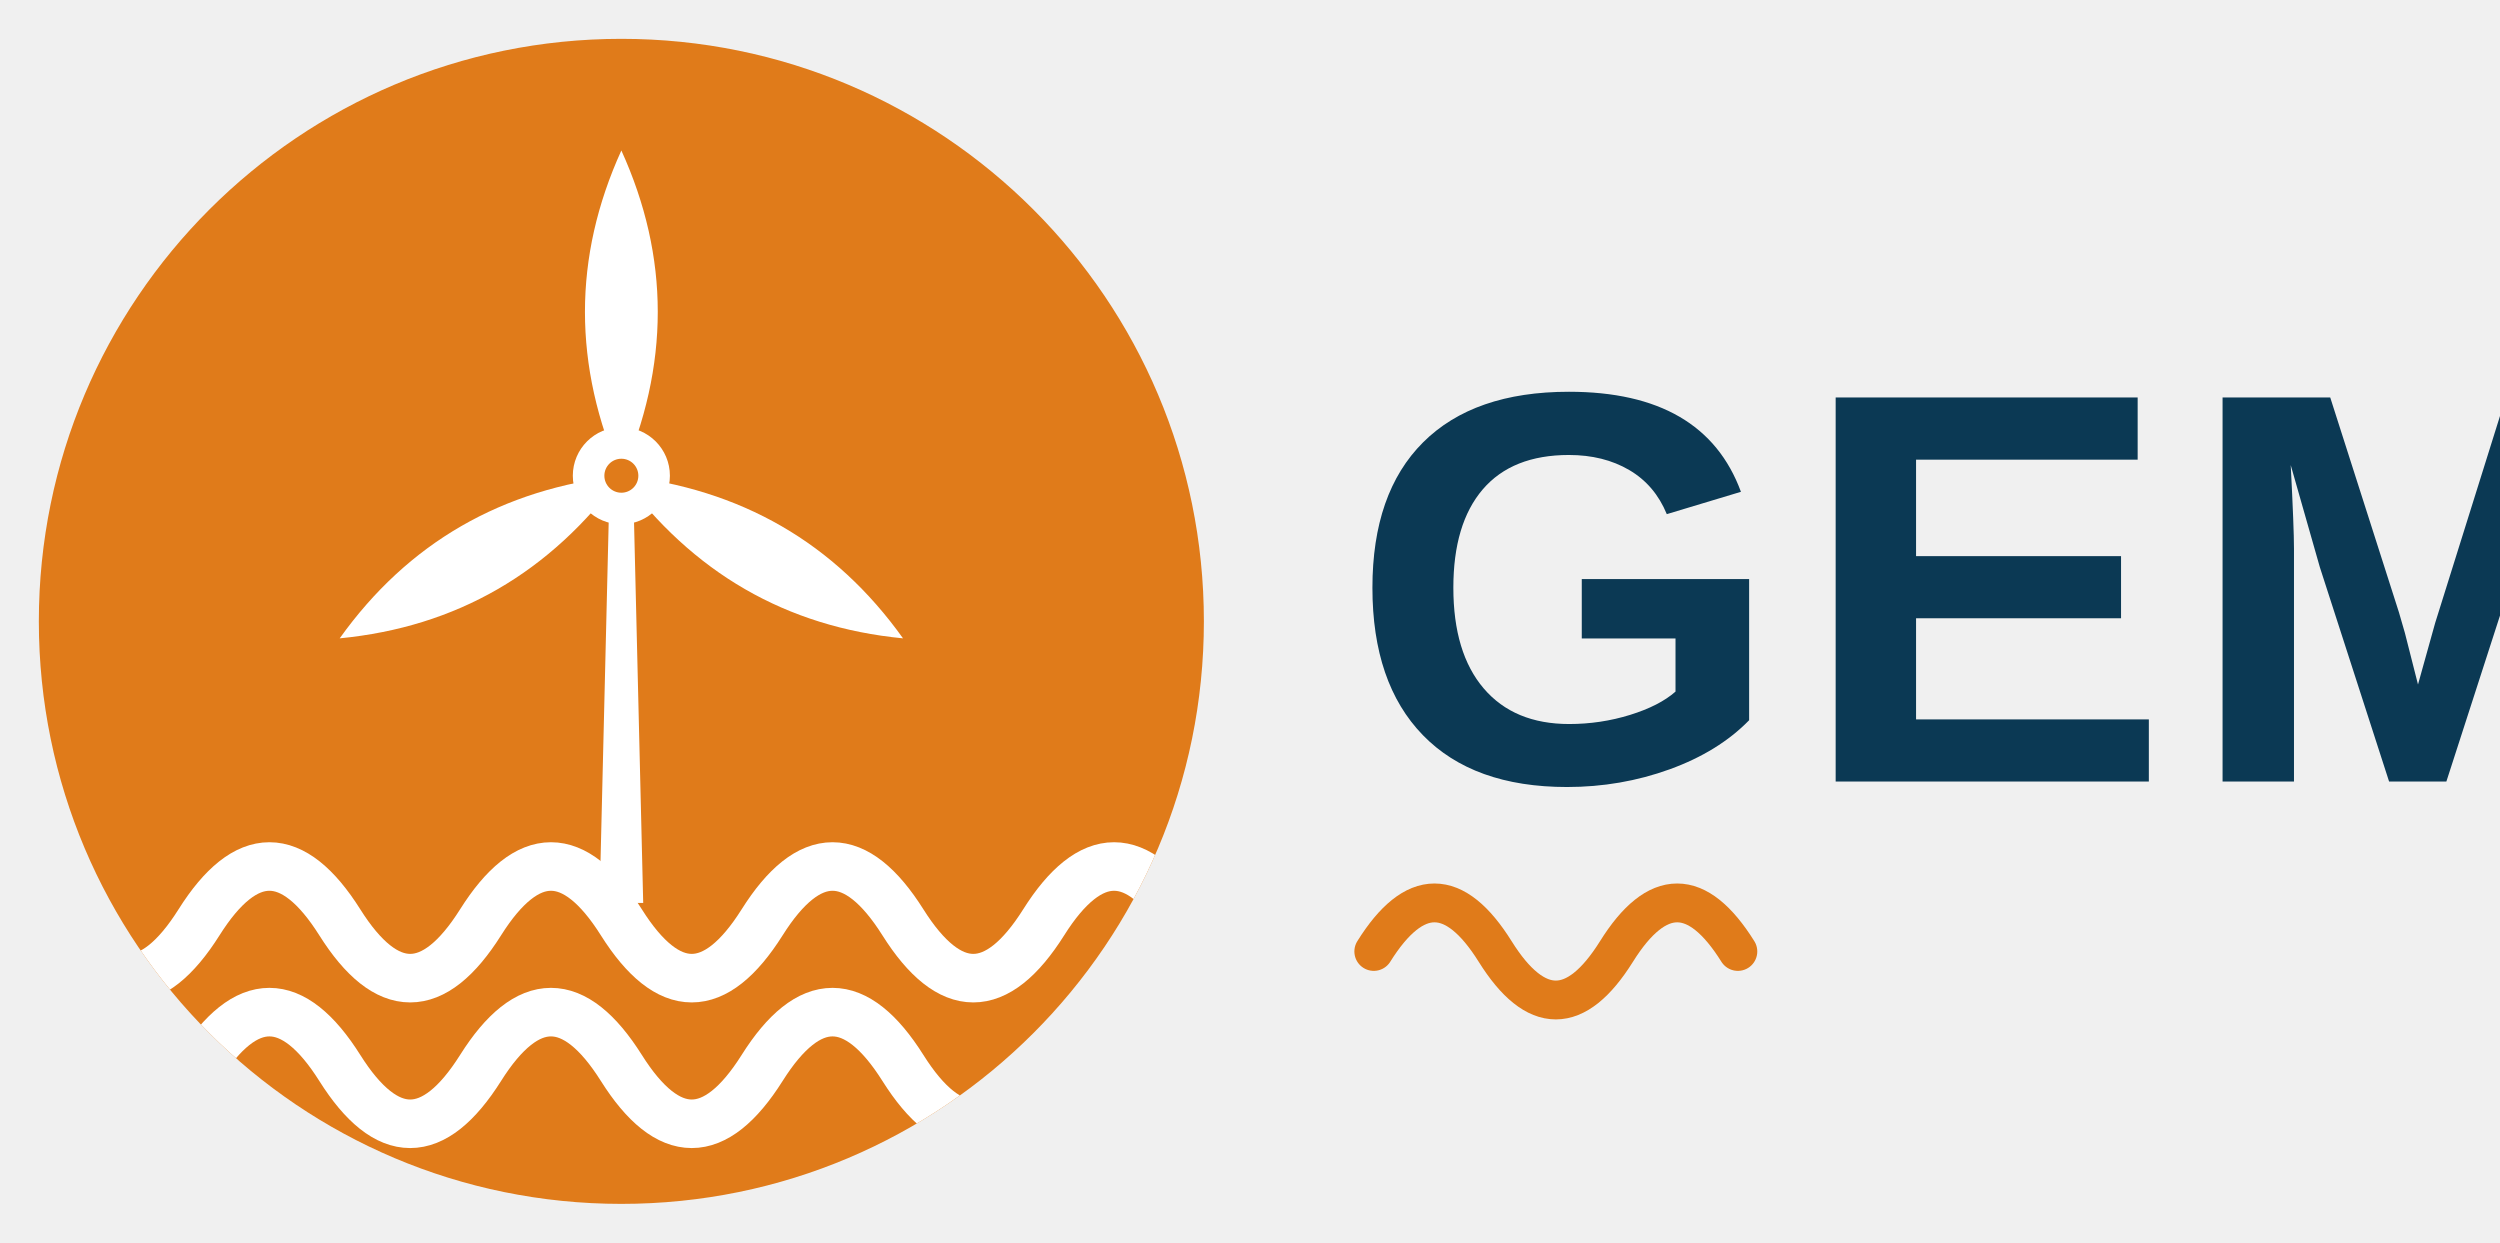
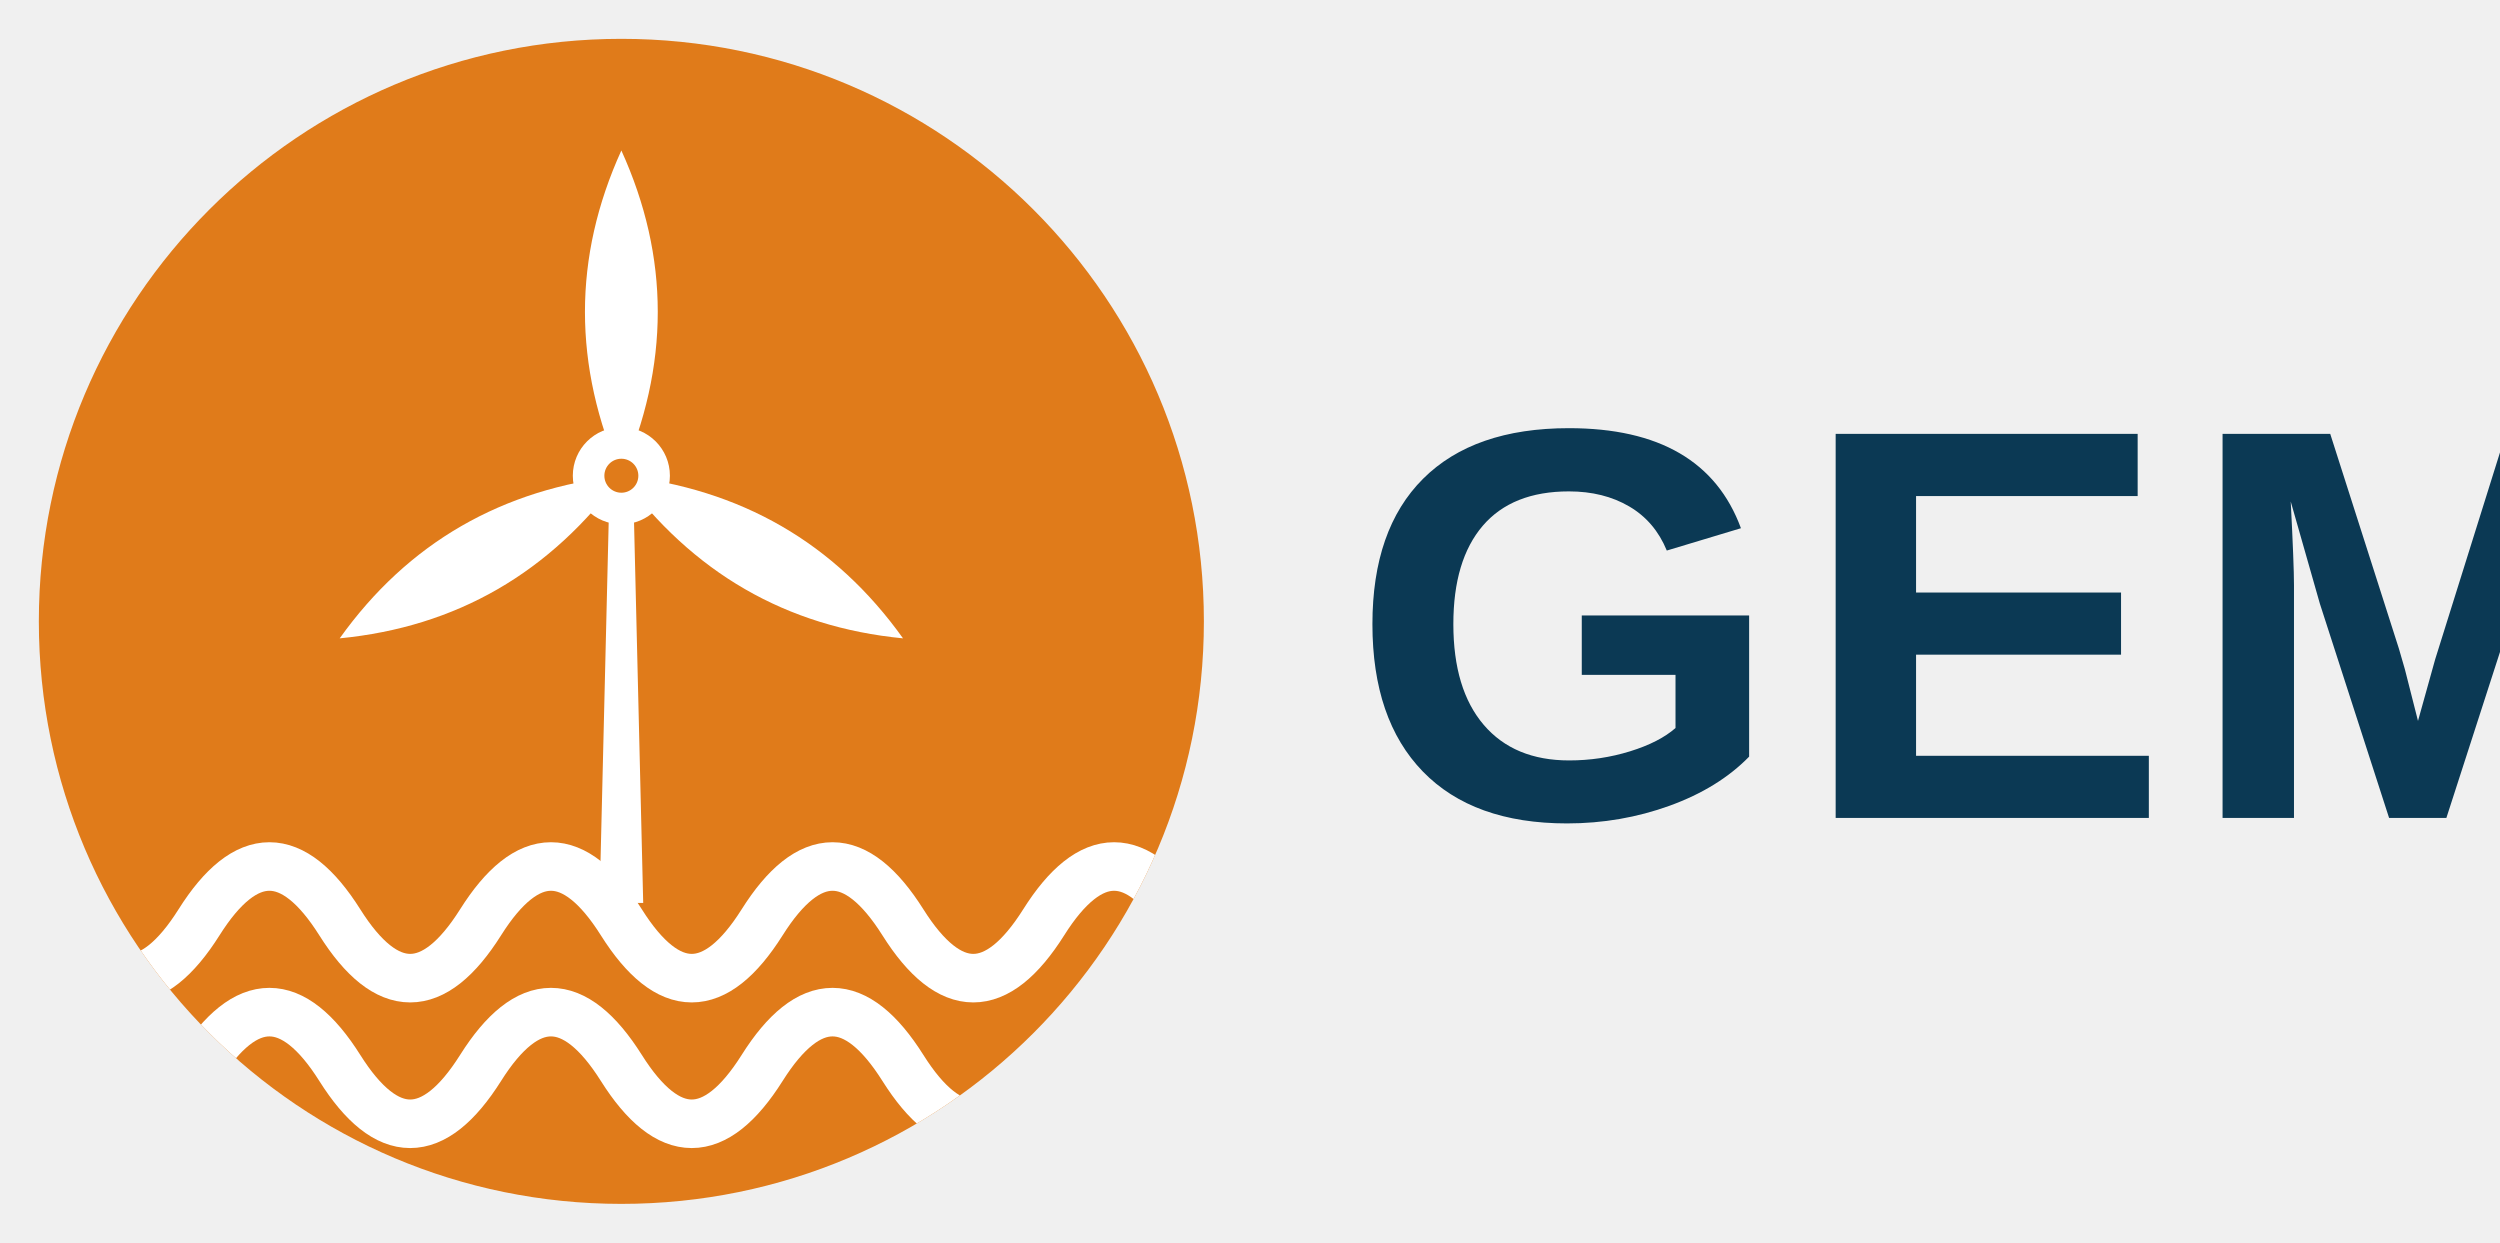
<svg xmlns="http://www.w3.org/2000/svg" viewBox="0 0 1030 512" width="1030" height="512">
  <defs>
    <clipPath id="disc">
      <circle cx="256" cy="256" r="240" />
    </clipPath>
    <clipPath id="top">
      <rect x="0" y="0" width="512" height="262" />
    </clipPath>
  </defs>
  <circle cx="256" cy="256" r="240" fill="#E07B1A" />
  <g clip-path="url(#disc)" fill="#fff">
    <polygon points="247,372 251,206 261,206 265,372" />
    <g transform="rotate(0 256 196)">
      <path d="M256 196Q226 128 256 62Q286 128 256 196Z" />
    </g>
    <g transform="rotate(120 256 196)">
      <path d="M256 196Q226 128 256 62Q286 128 256 196Z" />
    </g>
    <g transform="rotate(240 256 196)">
      <path d="M256 196Q226 128 256 62Q286 128 256 196Z" />
    </g>
    <circle cx="256" cy="196" r="20" />
    <circle cx="256" cy="196" r="7" fill="#E07B1A" />
    <path d="M-34 380 q29 -46 58 0 t58 0 t58 0 t58 0 t58 0 t58 0 t58 0 t58 0 t58 0 t58 0 t58 0" fill="none" stroke="#fff" stroke-width="20" stroke-linecap="round" stroke-linejoin="round" />
    <path d="M-34 440 q29 -46 58 0 t58 0 t58 0 t58 0 t58 0 t58 0 t58 0 t58 0 t58 0 t58 0 t58 0" fill="none" stroke="#fff" stroke-width="20" stroke-linecap="round" stroke-linejoin="round" />
  </g>
-   <text x="556" y="322" font-family="Bahnschrift, 'DIN Alternate', 'Segoe UI', Arial, sans-serif" font-size="230" font-weight="700" letter-spacing="6" fill="#0B3954">GEM</text>
-   <path d="M566 392 q25 -40 50 0 t50 0 t50 0" fill="none" stroke="#E07B1A" stroke-width="16" stroke-linecap="round" stroke-linejoin="round" />
+   <text x="556" y="337" font-family="Bahnschrift, 'DIN Alternate', 'Segoe UI', Arial, sans-serif" font-size="230" font-weight="700" letter-spacing="6" fill="#0B3954">GEM</text>
</svg>
